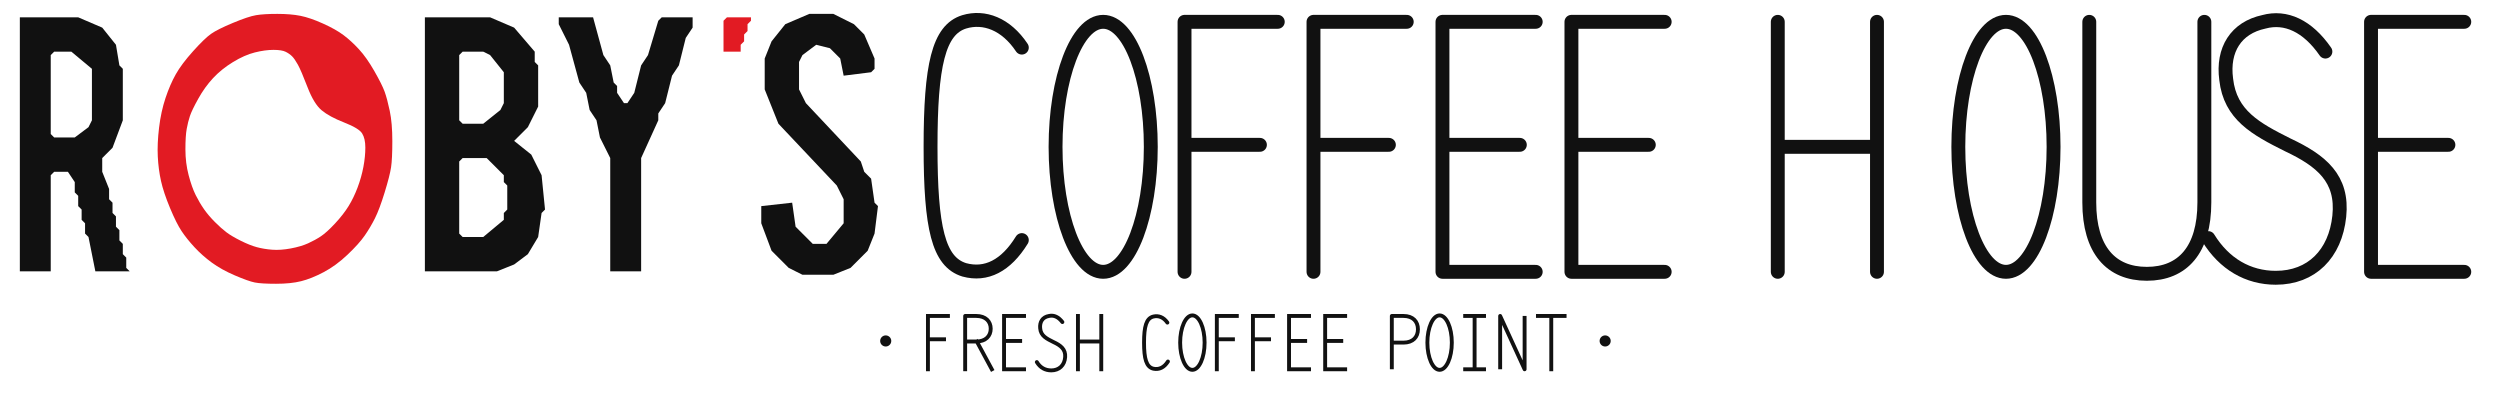
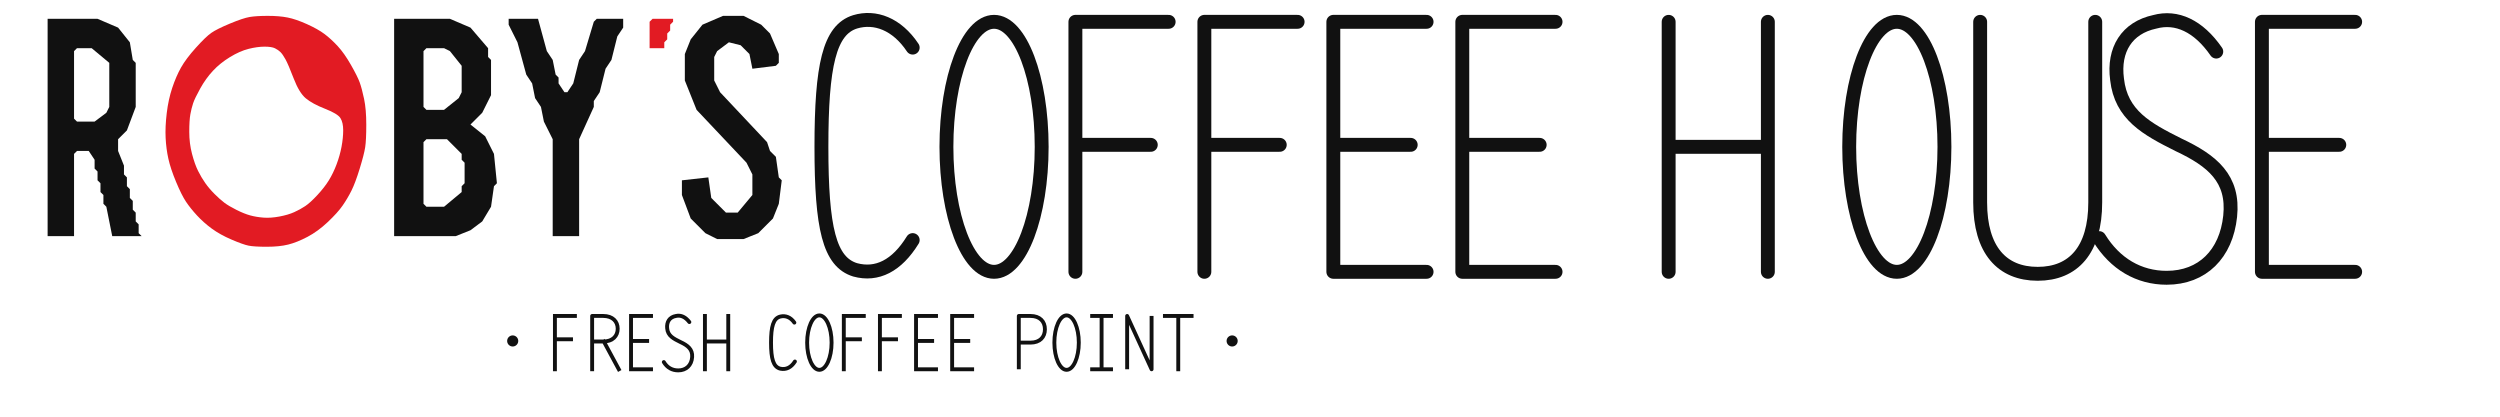
<svg xmlns="http://www.w3.org/2000/svg" viewBox="0 0 1260 210" role="img" aria-labelledby="title desc">
  <defs>
    <g id="gF" fill="none" stroke="#111111" stroke-width="7" stroke-linecap="square">
      <path d="M6 104V8h36M6 50h29" />
    </g>
    <g id="gR" fill="none" stroke="#111111" stroke-width="7" stroke-linecap="square" stroke-linejoin="round">
      <path d="M6 104V8h20c17 0 26 10 26 23s-9 23-26 23H6M27 54l27 50" />
    </g>
    <g id="gE" fill="none" stroke="#111111" stroke-width="7" stroke-linecap="square">
      <path d="M42 8H6v96h36M6 53h29" />
    </g>
    <g id="gS" fill="none" stroke="#111111" stroke-width="7" stroke-linecap="round">
      <path d="M46 19C39 10 31 6 22 8 10 10 5 19 6 30c1 14 12 19 24 25 13 6 22 13 21 27-1 15-11 24-25 24-11 0-20-5-26-15" />
    </g>
    <g id="gH" fill="none" stroke="#111111" stroke-width="7" stroke-linecap="square">
      <path d="M6 8v96M48 8v96M6 54h42" />
    </g>
    <g id="gC" fill="none" stroke="#111111" stroke-width="7" stroke-linecap="round">
      <path d="M47 20C40 10 31 7 22 9 9 12 5 27 5 56s4 44 17 47c10 2 19-2 26-13" />
    </g>
    <g id="gO" fill="none" stroke="#111111" stroke-width="7">
      <ellipse cx="27" cy="56" rx="22" ry="49" />
    </g>
    <g id="gP" fill="none" stroke="#111111" stroke-width="7" stroke-linejoin="round">
      <path d="M6 104V8h21c17 0 26 10 26 24s-9 24-26 24H6" />
    </g>
    <g id="gI" fill="none" stroke="#111111" stroke-width="7" stroke-linecap="square">
      <path d="M25 8v96M8 8h34M8 104h34" />
    </g>
    <g id="gN" fill="none" stroke="#111111" stroke-width="7" stroke-linejoin="round">
      <path d="M6 104V8l44 96V8" />
    </g>
    <g id="gT" fill="none" stroke="#111111" stroke-width="7" stroke-linecap="square">
      <path d="M4 8h48M28 8v96" />
    </g>
    <g id="robys-wordmark" data-source="owner-approved-identity-sheet-20260726" data-cap-y="0" data-baseline-y="79">
      <path id="robys-letters" fill="#111111" fill-rule="evenodd" d="M 129.00 42.00 L 136.00 42.00 L 141.00 47.00 L 141.00 49.00 L 142.00 50.00 L 142.00 57.00 L 141.00 58.00 L 141.00 60.00 L 135.00 65.00 L 129.00 65.00 L 128.00 64.00 L 128.00 43.00 Z M 129.00 11.00 L 135.00 11.00 L 137.00 12.00 L 141.00 17.00 L 141.00 26.00 L 140.00 28.00 L 135.00 32.00 L 129.00 32.00 L 128.00 31.00 L 128.00 12.00 Z M 10.00 11.00 L 15.00 11.00 L 21.00 16.00 L 21.00 31.00 L 20.00 33.00 L 16.00 36.00 L 10.00 36.00 L 9.00 35.00 L 9.00 12.00 Z M 157.00 1.00 L 157.00 3.00 L 160.00 9.00 L 163.00 20.00 L 165.00 23.00 L 166.00 28.00 L 168.00 31.00 L 169.00 36.00 L 172.00 42.00 L 172.00 75.00 L 181.00 75.00 L 181.00 42.00 L 186.00 31.00 L 186.00 29.00 L 188.00 26.00 L 190.00 18.00 L 192.00 15.00 L 194.00 7.00 L 196.00 4.00 L 196.00 1.00 L 187.00 1.00 L 186.00 2.00 L 183.00 12.00 L 181.00 15.00 L 179.00 23.00 L 177.00 26.00 L 176.00 26.00 L 174.00 23.00 L 174.00 21.00 L 173.00 20.00 L 172.00 15.00 L 170.00 12.00 L 167.00 1.00 Z M 118.00 1.00 L 118.00 75.00 L 139.00 75.00 L 144.00 73.00 L 148.00 70.00 L 151.00 65.00 L 152.00 58.00 L 153.00 57.00 L 152.00 47.00 L 149.00 41.00 L 144.00 37.00 L 148.00 33.00 L 151.00 27.00 L 151.00 15.00 L 150.00 14.00 L 150.00 11.00 L 144.00 4.00 L 137.00 1.00 Z M 0.00 1.00 L 0.00 75.00 L 9.00 75.00 L 9.00 47.00 L 10.00 46.00 L 14.00 46.00 L 16.00 49.00 L 16.00 52.00 L 17.00 53.00 L 17.00 56.00 L 18.00 57.00 L 18.00 60.00 L 19.00 61.00 L 19.00 64.00 L 20.00 65.00 L 22.00 75.00 L 32.00 75.00 L 31.00 74.00 L 31.00 71.00 L 30.00 70.00 L 30.00 67.00 L 29.00 66.00 L 29.00 63.00 L 28.00 62.00 L 28.00 59.00 L 27.00 58.00 L 27.00 55.00 L 26.00 54.00 L 26.00 51.00 L 24.00 46.00 L 24.00 42.00 L 27.00 39.00 L 30.00 31.00 L 30.00 16.00 L 29.00 15.00 L 28.00 9.00 L 24.00 4.00 L 17.00 1.00 Z M 230.00 0.00 L 223.00 3.00 L 219.00 8.00 L 217.00 13.00 L 217.00 22.00 L 221.00 32.00 L 238.00 50.00 L 240.00 54.00 L 240.00 61.00 L 235.00 67.00 L 231.00 67.00 L 226.00 62.00 L 225.00 55.00 L 216.00 56.00 L 216.00 61.00 L 219.00 69.00 L 224.00 74.00 L 228.00 76.00 L 237.00 76.00 L 242.00 74.00 L 247.00 69.00 L 249.00 64.00 L 250.00 56.00 L 249.00 55.00 L 248.00 48.00 L 246.00 46.00 L 245.00 43.00 L 229.00 26.00 L 227.00 22.00 L 227.00 14.00 L 228.00 12.00 L 232.00 9.00 L 236.00 10.00 L 239.00 13.00 L 240.00 18.00 L 248.00 17.00 L 249.00 16.00 L 249.00 13.00 L 246.00 6.00 L 243.00 3.00 L 237.00 0.00 Z" />
      <path id="robys-o" fill="#E21B23" fill-rule="evenodd" d="M 93.500 0.000 Q 83.000 0.000 77.000 1.000 Q 71.000 2.000 59.000 7.000 Q 47.000 12.000 42.000 15.500 Q 37.000 19.000 28.000 29.000 Q 19.000 39.000 14.500 47.000 Q 10.000 55.000 6.500 65.500 Q 3.000 76.000 1.500 88.500 Q 0.000 101.000 0.500 111.000 Q 1.000 121.000 3.000 130.000 Q 5.000 139.000 10.000 151.000 Q 15.000 163.000 19.000 169.000 Q 23.000 175.000 29.000 181.500 Q 35.000 188.000 42.500 193.500 Q 50.000 199.000 60.500 203.500 Q 71.000 208.000 76.000 209.000 Q 81.000 210.000 92.500 210.000 Q 104.000 210.000 112.000 208.000 Q 120.000 206.000 129.500 201.000 Q 139.000 196.000 148.000 187.500 Q 157.000 179.000 161.500 172.500 Q 166.000 166.000 169.500 159.000 Q 173.000 152.000 177.000 139.000 Q 181.000 126.000 182.000 119.500 Q 183.000 113.000 183.000 99.000 Q 183.000 85.000 181.000 75.500 Q 179.000 66.000 177.000 60.500 Q 175.000 55.000 169.000 44.500 Q 163.000 34.000 157.000 27.500 Q 151.000 21.000 145.000 16.500 Q 139.000 12.000 129.000 7.500 Q 119.000 3.000 111.500 1.500 Q 104.000 0.000 93.500 0.000 Z M 76.000 30.000 Q 84.000 28.000 90.500 28.000 Q 97.000 28.000 100.000 29.500 Q 103.000 31.000 105.000 33.000 Q 107.000 35.000 109.500 39.500 Q 112.000 44.000 117.000 57.000 Q 122.000 70.000 128.000 75.000 Q 134.000 80.000 145.500 84.500 Q 157.000 89.000 159.500 93.000 Q 162.000 97.000 162.000 104.000 Q 162.000 111.000 160.500 119.000 Q 159.000 127.000 156.000 135.000 Q 153.000 143.000 149.000 149.500 Q 145.000 156.000 138.500 163.000 Q 132.000 170.000 127.500 173.000 Q 123.000 176.000 117.500 178.500 Q 112.000 181.000 104.000 182.500 Q 96.000 184.000 89.500 183.500 Q 83.000 183.000 77.500 181.500 Q 72.000 180.000 65.000 176.500 Q 58.000 173.000 54.000 170.000 Q 50.000 167.000 45.000 162.000 Q 40.000 157.000 36.500 152.000 Q 33.000 147.000 30.000 141.000 Q 27.000 135.000 24.500 125.500 Q 22.000 116.000 22.000 105.500 Q 22.000 95.000 23.000 89.500 Q 24.000 84.000 25.500 79.500 Q 27.000 75.000 32.000 66.000 Q 37.000 57.000 43.500 50.000 Q 50.000 43.000 59.000 37.500 Q 68.000 32.000 76.000 30.000 Z" transform="translate(40 0) scale(.3744076)" />
      <path id="robys-apostrophe" fill="#E21B23" fill-rule="evenodd" d="M 206.00 1.00 L 205.00 2.00 L 205.00 11.00 L 210.00 11.00 L 210.00 9.00 L 211.00 8.00 L 211.00 6.00 L 212.00 5.00 L 212.00 3.00 L 213.00 2.00 L 213.00 1.00 Z" />
    </g>
  </defs>
-   <g transform="translate(10 7) scale(1.73)">
+   <g transform="translate(24 8) scale(1.48)">
    <use href="#robys-wordmark" />
  </g>
-   <g transform="translate(465 0)">
+   <g transform="translate(410 0)">
    <g id="coffee-house" fill="none" stroke="#111111" stroke-width="7" stroke-linecap="round" stroke-linejoin="round">
      <path d="M50 24C42 12 31 8 21 11 8 15 4 33 4 74s4 58 17 62c11 3 21-2 29-15" />
      <ellipse cx="91" cy="74" rx="24" ry="63" />
      <path d="M132 137V11h47M132 73h38" />
      <path d="M197 137V11h47M197 73h38" />
      <path d="M309 11h-47v126h47M262 73h39" />
      <path d="M374 11h-47v126h47M327 73h39" />
      <path d="M431 11v126M481 11v126M431 74h50" />
      <ellipse cx="546" cy="74" rx="24" ry="63" />
      <path d="M588 11v91c0 24 11 36 29 36s29-12 29-36V11" />
      <path d="M707 26c-9-13-20-18-31-15-14 3-21 14-19 29 2 18 15 25 31 33 17 8 28 17 26 36-2 19-14 31-32 31-14 0-26-7-34-20" />
      <path d="M777 11h-47v126h47M730 73h39" />
    </g>
  </g>
-   <g id="tagline" transform="translate(466 157) scale(.28)">
+   <g id="tagline" transform="translate(278 157) scale(.28)">
    <circle cx="-70" cy="53" r="10" fill="#111111" />
    <use href="#gF" x="0" />
    <use href="#gR" x="67" />
    <use href="#gE" x="137" />
    <use href="#gS" x="202" />
    <use href="#gH" x="270" />
    <use href="#gC" x="390" />
    <use href="#gO" x="455" />
    <use href="#gF" x="520" />
    <use href="#gF" x="585" />
    <use href="#gE" x="650" />
    <use href="#gE" x="715" />
    <use href="#gP" x="835" />
    <use href="#gO" x="900" />
    <use href="#gI" x="965" />
    <use href="#gN" x="1030" />
    <use href="#gT" x="1100" />
    <circle cx="1225" cy="53" r="10" fill="#111111" />
  </g>
</svg>
